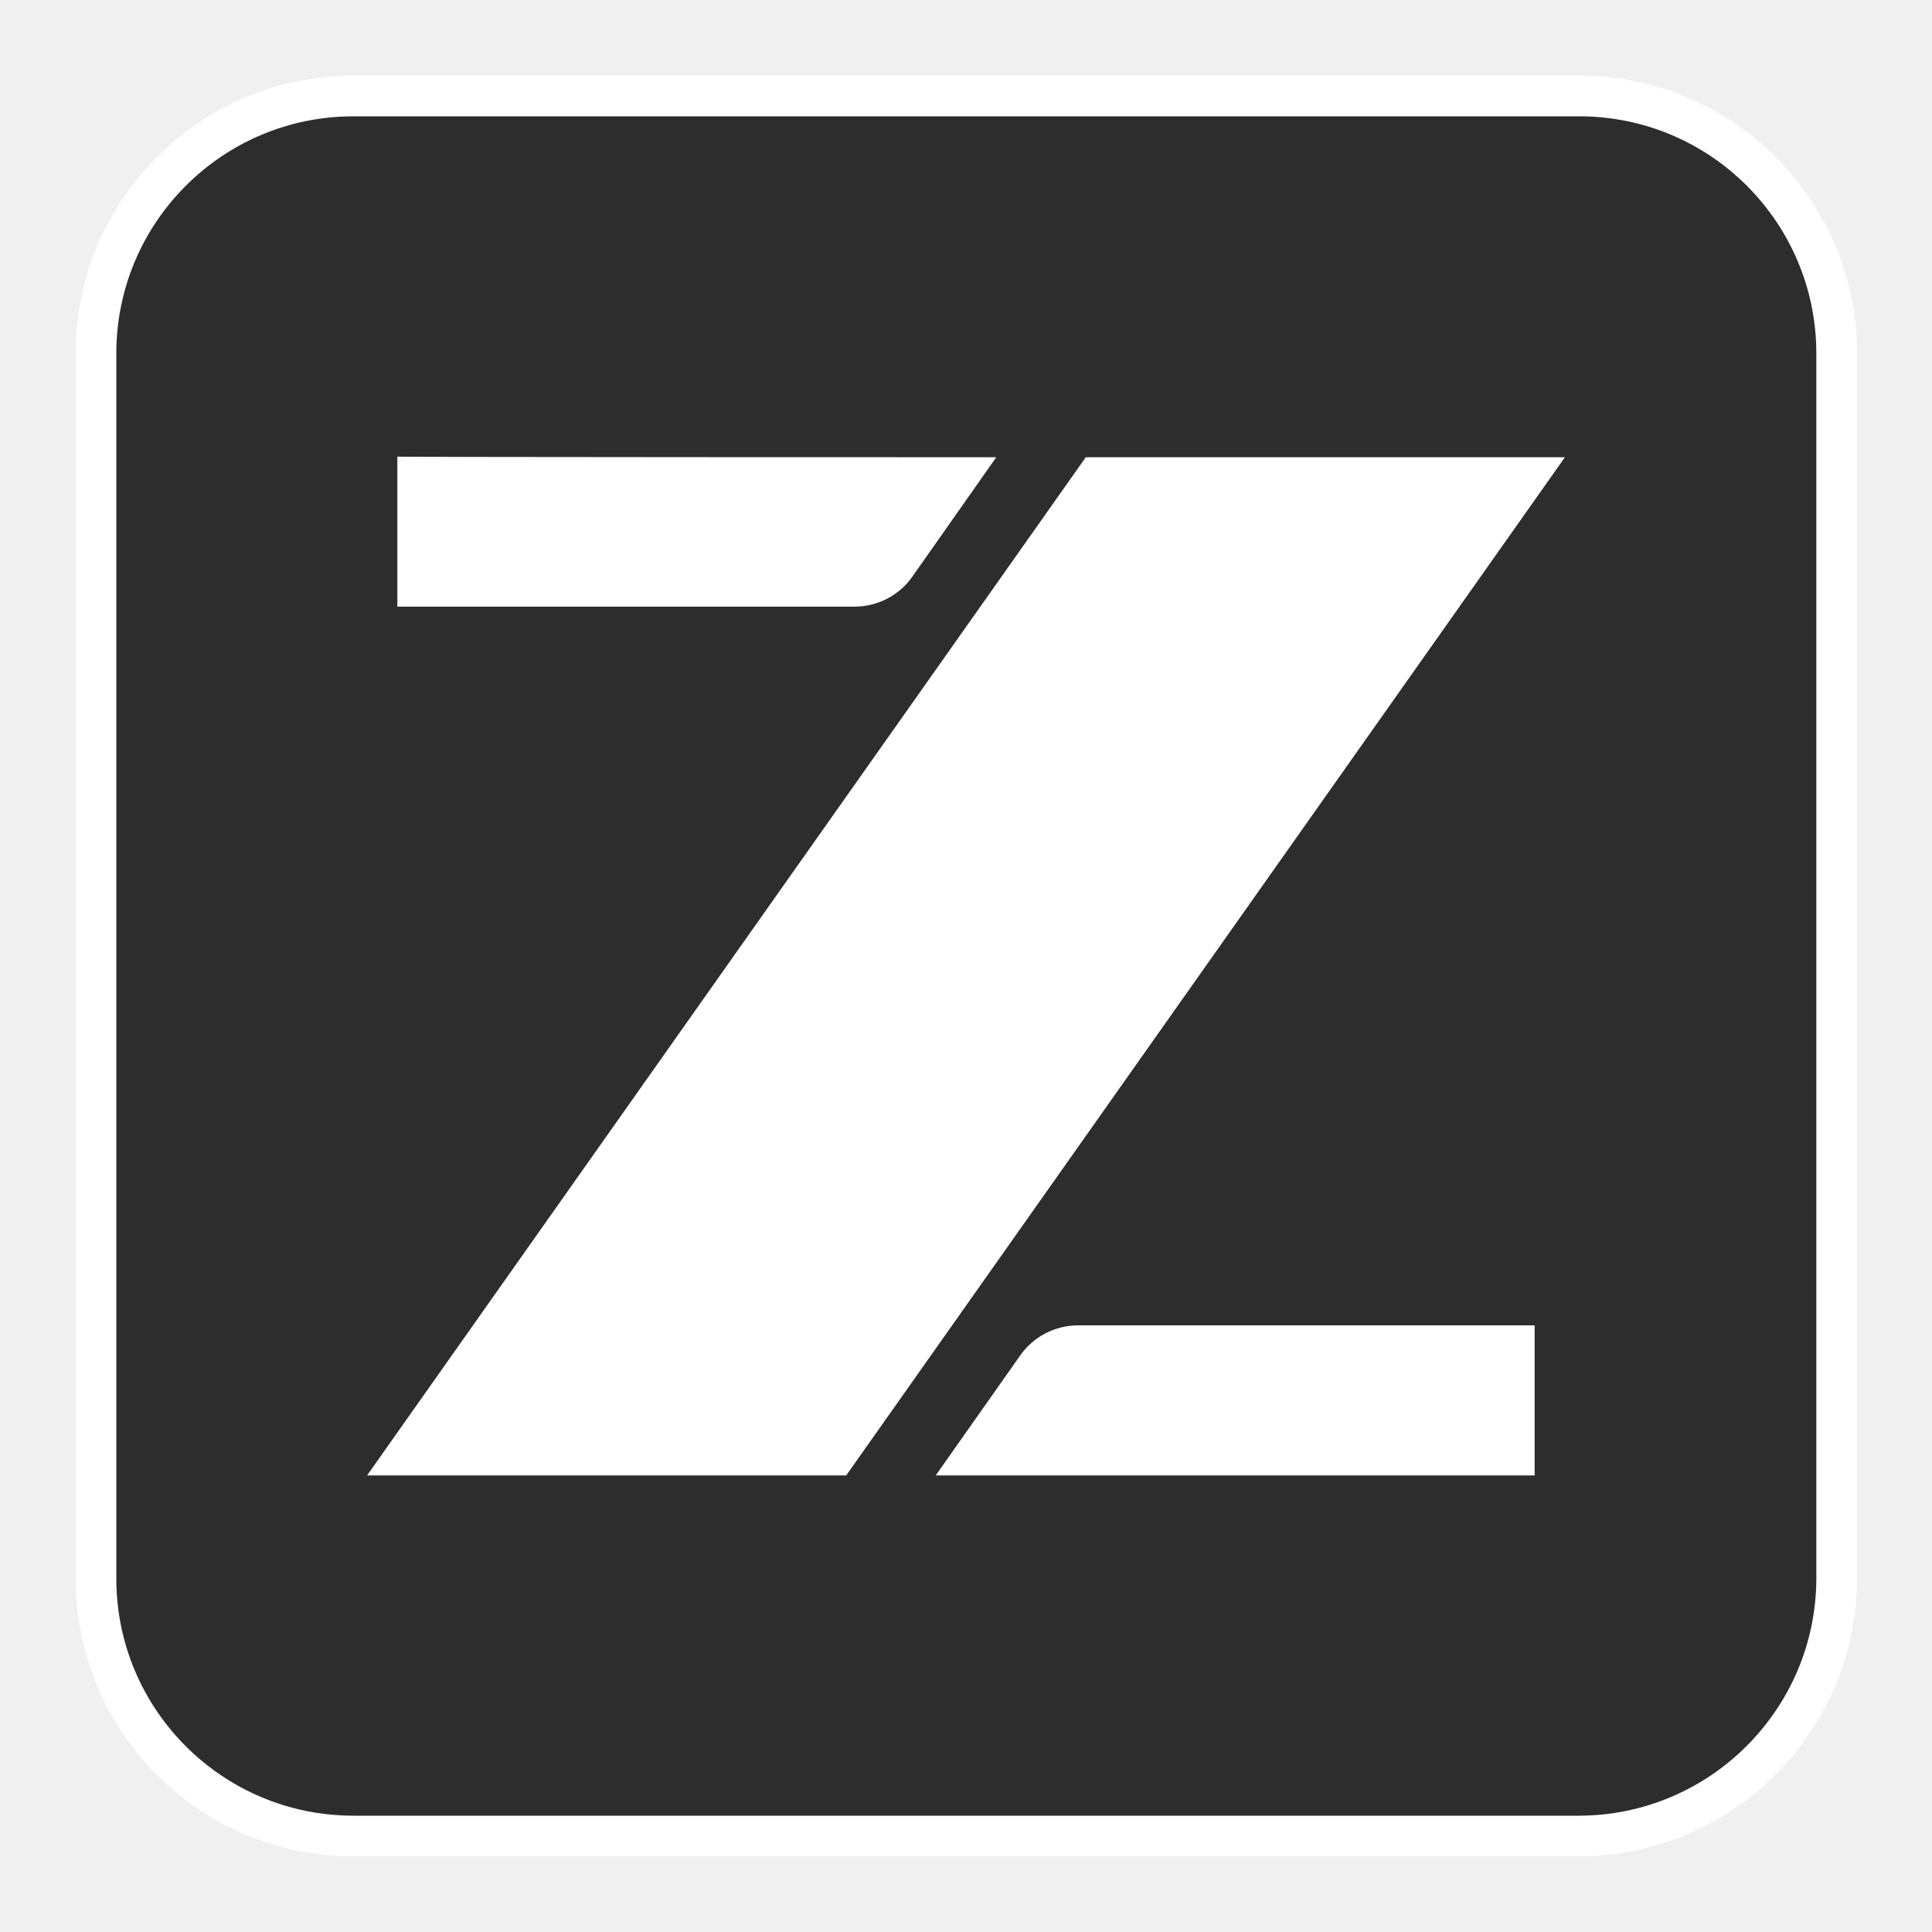
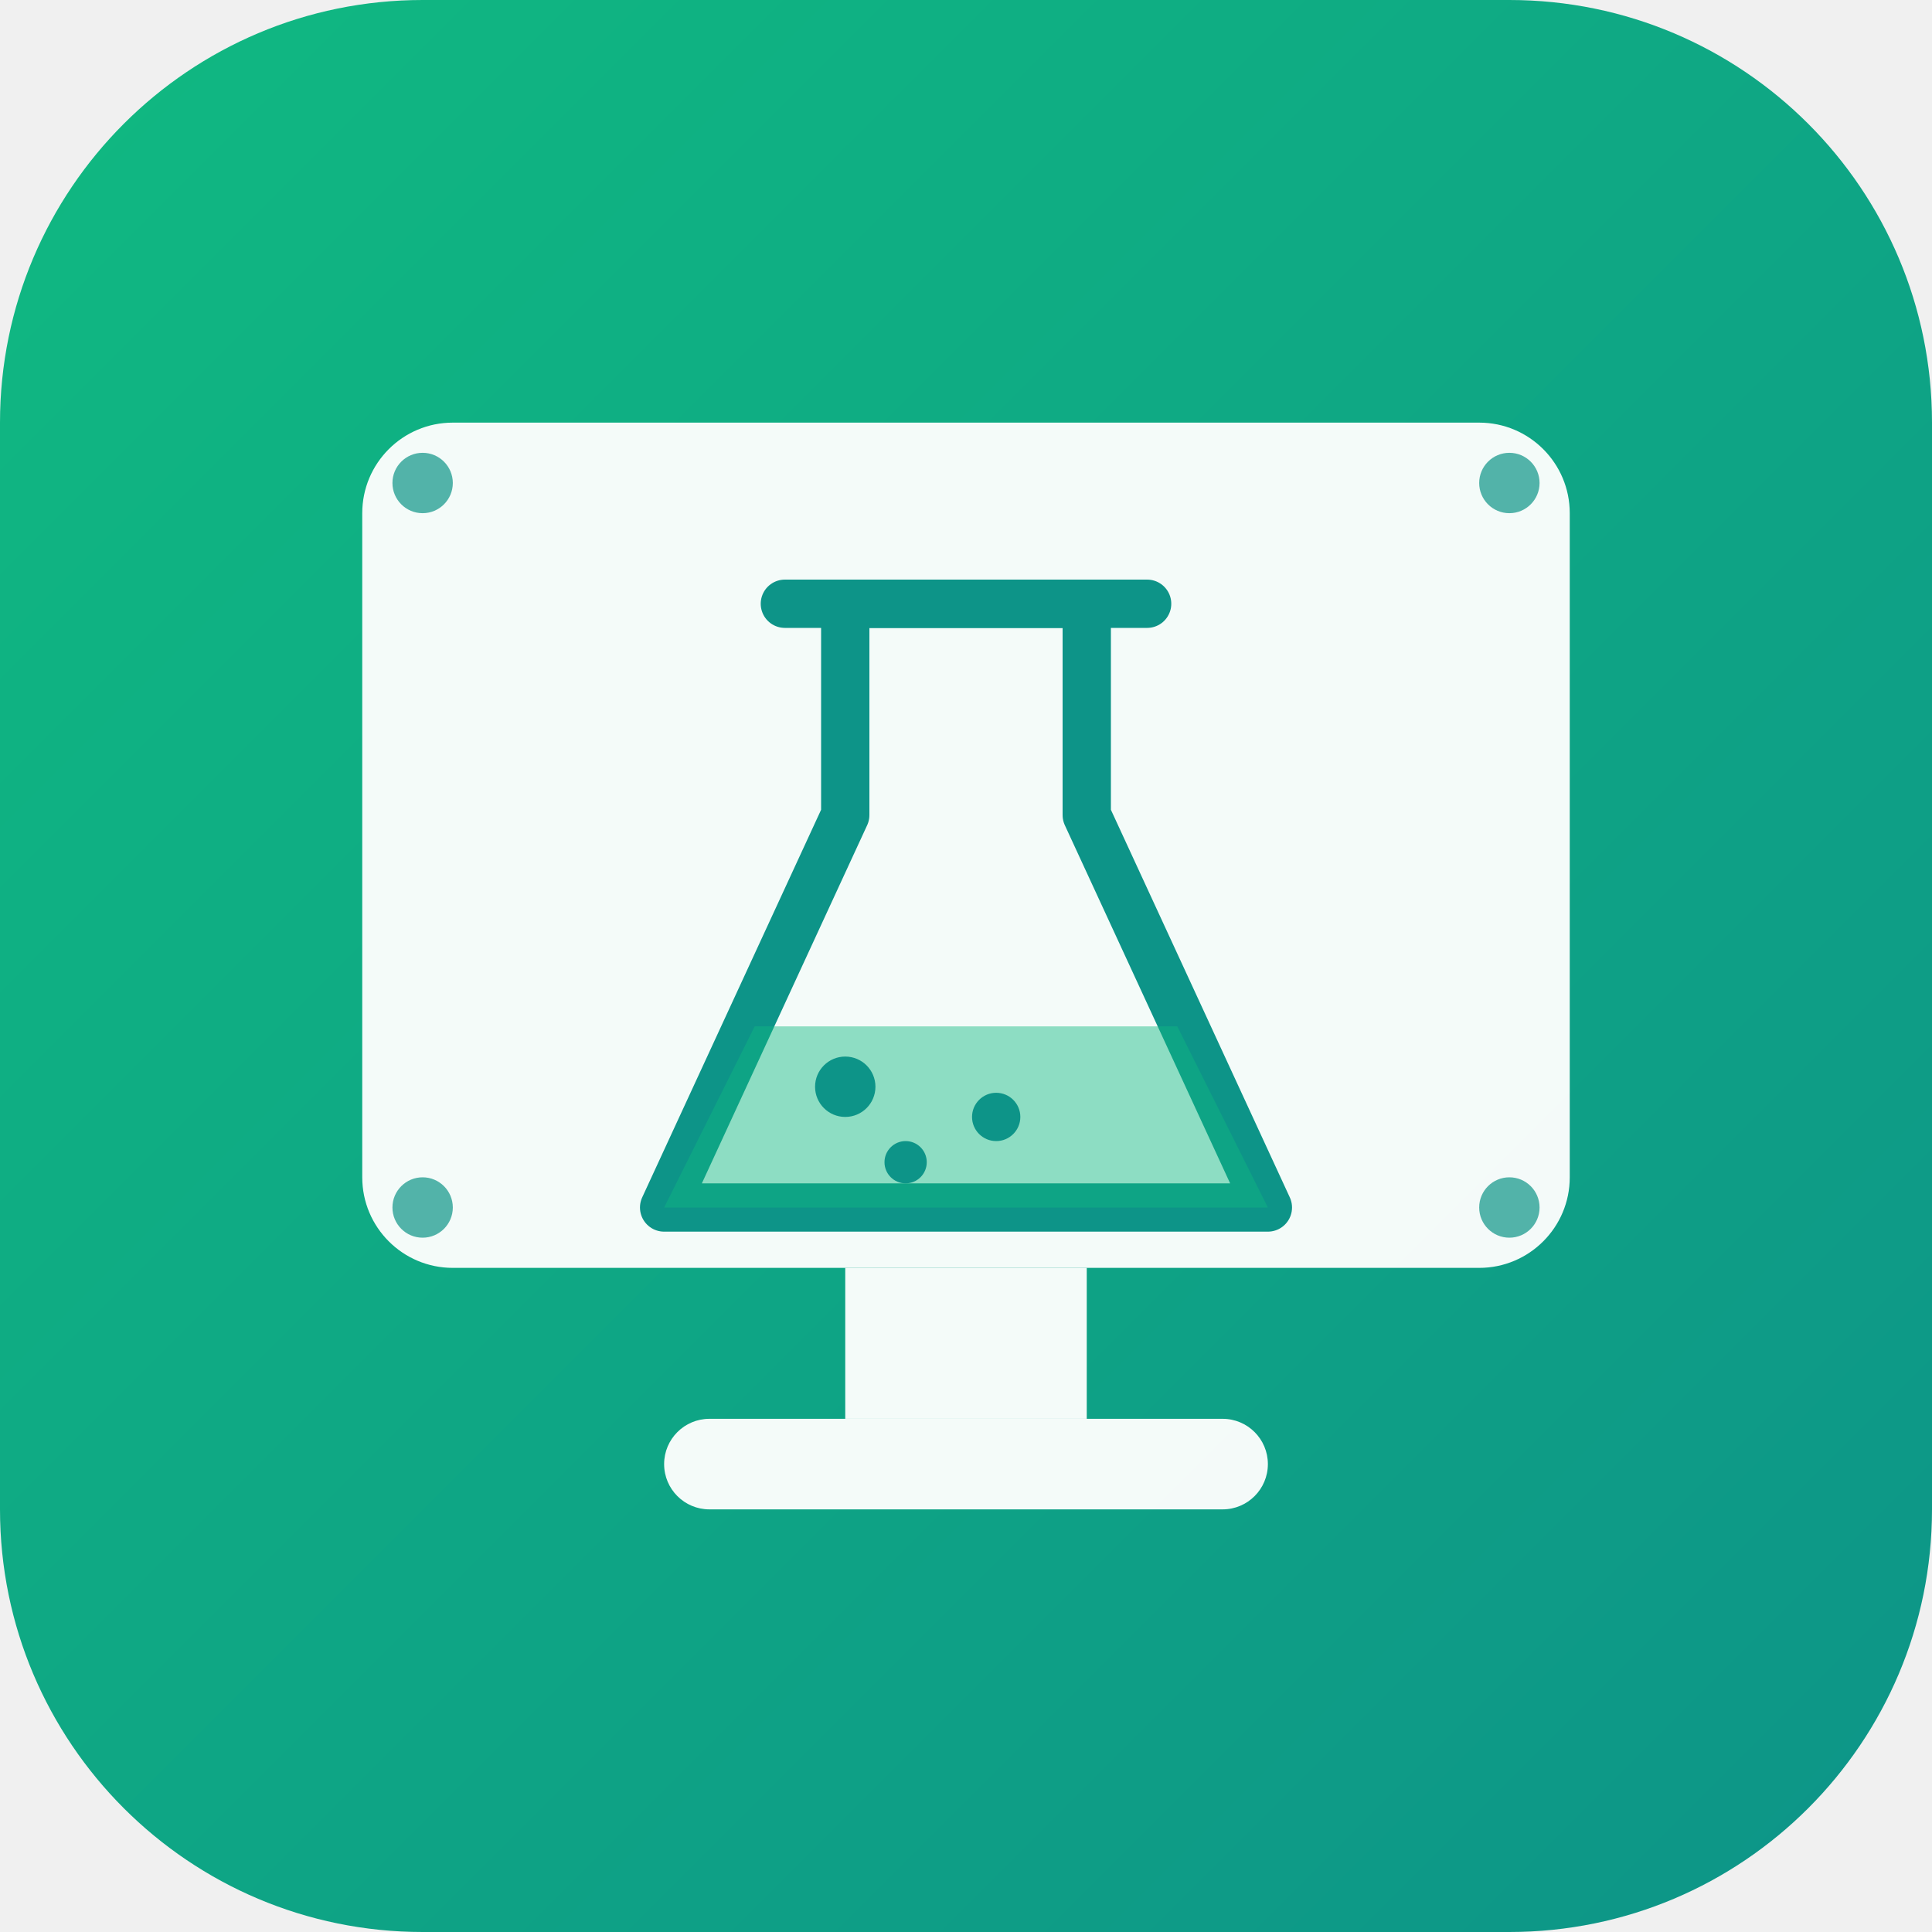
- <svg xmlns="http://www.w3.org/2000/svg" version="1.1" x="0px" y="0px" viewBox="0 0 30 30" style="enable-background:new 0 0 30 30;" xml:space="preserve">
+ <svg xmlns="http://www.w3.org/2000/svg" viewBox="0 0 64 64" fill="none">
+   <rect width="64" height="64" rx="14" fill="url(#bg)" />
  <defs>
-     <style type="text/css">
-     .st194{fill:#2D2D2D;stroke:#FFFFFF;stroke-width:0.632;stroke-miterlimit:10;}
-     .st23{fill:#FFFFFF;}
- 
-     .z-breathe {
-       animation: breathe 2.5s ease-in-out infinite;
-     }
- 
-     @keyframes breathe {
-       0%, 100% { opacity: 0.7; }
-       50% { opacity: 1; }
-     }
-   </style>
+     <linearGradient id="bg" x1="0" y1="0" x2="64" y2="64" gradientUnits="userSpaceOnUse">
+       <stop offset="0" stop-color="#10b981" />
+       <stop offset="1" stop-color="#0d9488" />
+     </linearGradient>
  </defs>
-   <g>
-     <path class="st194" d="M24.51,28.51H5.49c-2.21,0-4-1.79-4-4V5.49c0-2.21,1.79-4,4-4h19.03c2.21,0,4,1.79,4,4v19.03     C28.51,26.72,26.72,28.51,24.51,28.51z" />
-     <g class="z-breathe">
-       <path class="st23" d="M15.47,7.1l-1.3,1.85c-0.2,0.29-0.54,0.47-0.9,0.47h-7.1V7.09C6.16,7.1,15.47,7.1,15.47,7.1z" />
-       <polygon class="st23" points="24.3,7.1 13.14,22.91 5.7,22.91 16.86,7.1" />
-       <path class="st23" d="M14.53,22.91l1.31-1.86c0.2-0.29,0.54-0.47,0.9-0.47h7.09v2.33H14.53z" />
-     </g>
+   <rect x="12" y="14" width="40" height="28" rx="3" fill="white" fill-opacity="0.95" />
+   <g transform="translate(20 18)">
+     <path d="M 8 2 L 8 9 L 2 22 L 22 22 L 16 9 L 16 2 Z" fill="none" stroke="#0d9488" stroke-width="1.6" stroke-linejoin="round" />
+     <path d="M 5 16 L 19 16 L 22 22 L 2 22 Z" fill="#10b981" fill-opacity="0.45" />
+     <circle cx="8" cy="18" r="1" fill="#0d9488" />
+     <circle cx="13" cy="19" r="0.8" fill="#0d9488" />
+     <circle cx="10" cy="20.5" r="0.7" fill="#0d9488" />
+     <line x1="6" y1="2" x2="18" y2="2" stroke="#0d9488" stroke-width="1.6" stroke-linecap="round" />
  </g>
+   <rect x="28" y="42" width="8" height="5" fill="white" fill-opacity="0.95" />
+   <rect x="22" y="47" width="20" height="3" rx="1.5" fill="white" fill-opacity="0.95" />
+   <circle cx="14" cy="16" r="1" fill="#0d9488" fill-opacity="0.7" />
+   <circle cx="50" cy="16" r="1" fill="#0d9488" fill-opacity="0.7" />
+   <circle cx="14" cy="40" r="1" fill="#0d9488" fill-opacity="0.7" />
+   <circle cx="50" cy="40" r="1" fill="#0d9488" fill-opacity="0.7" />
</svg>
